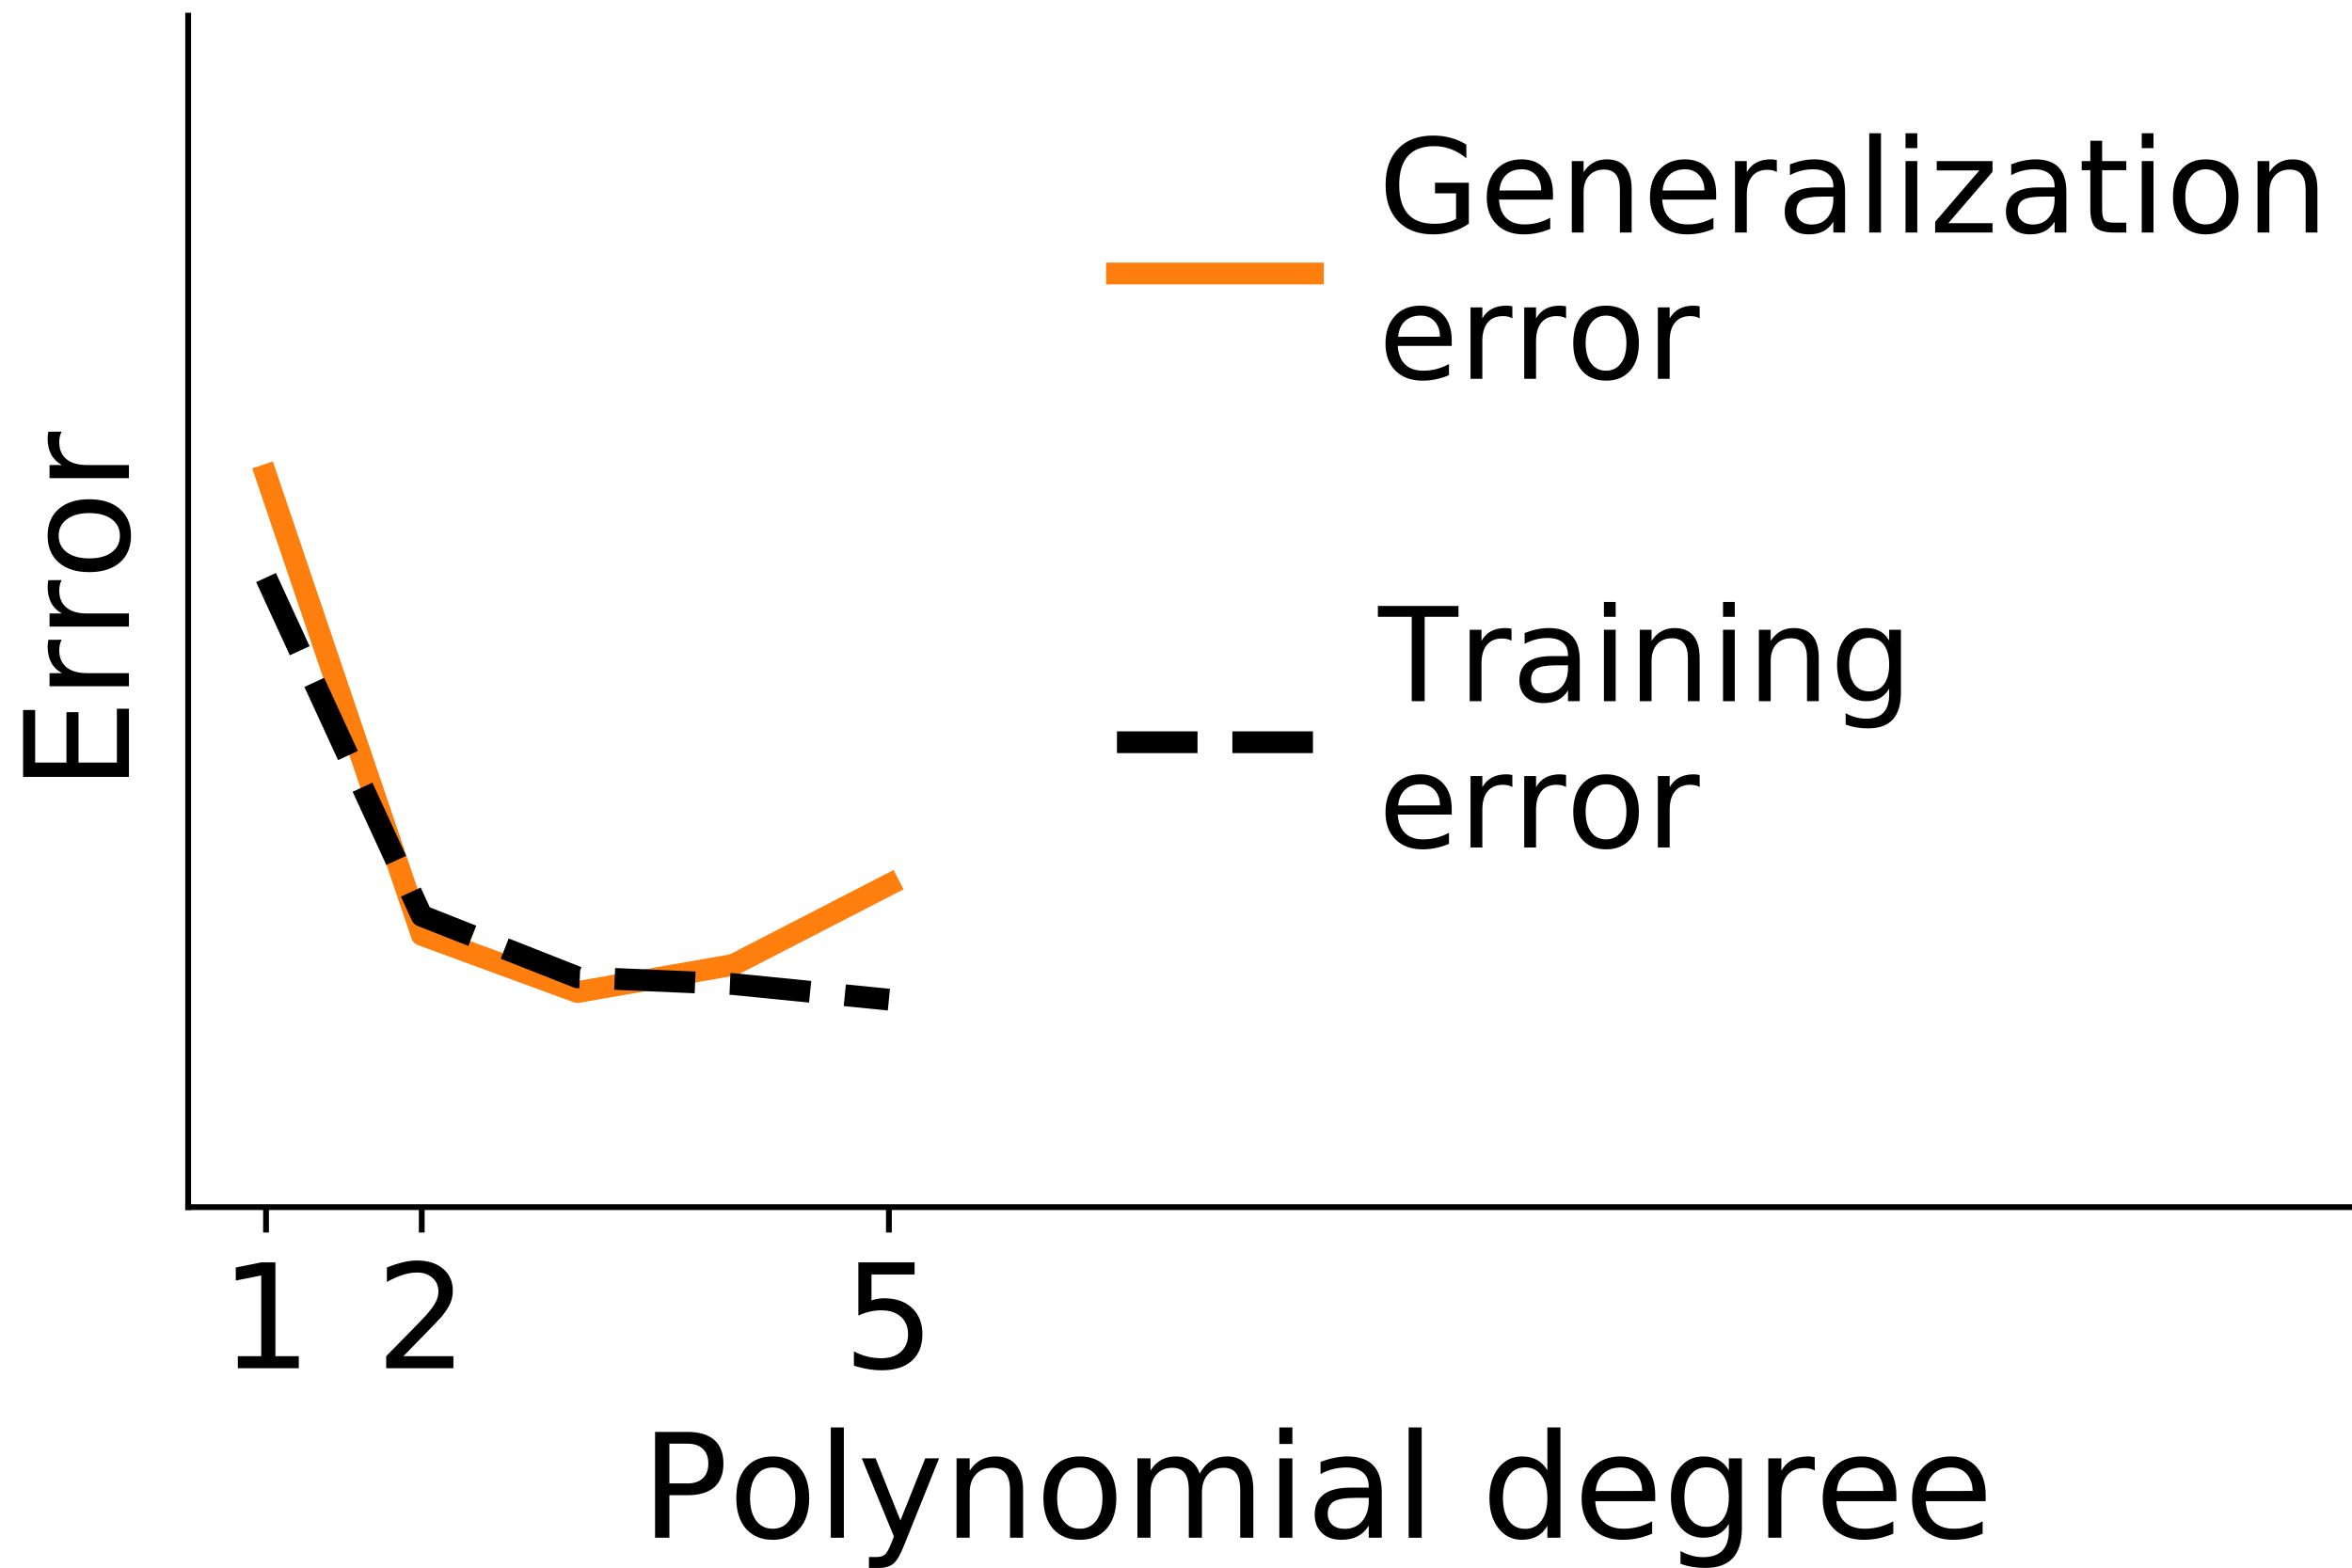
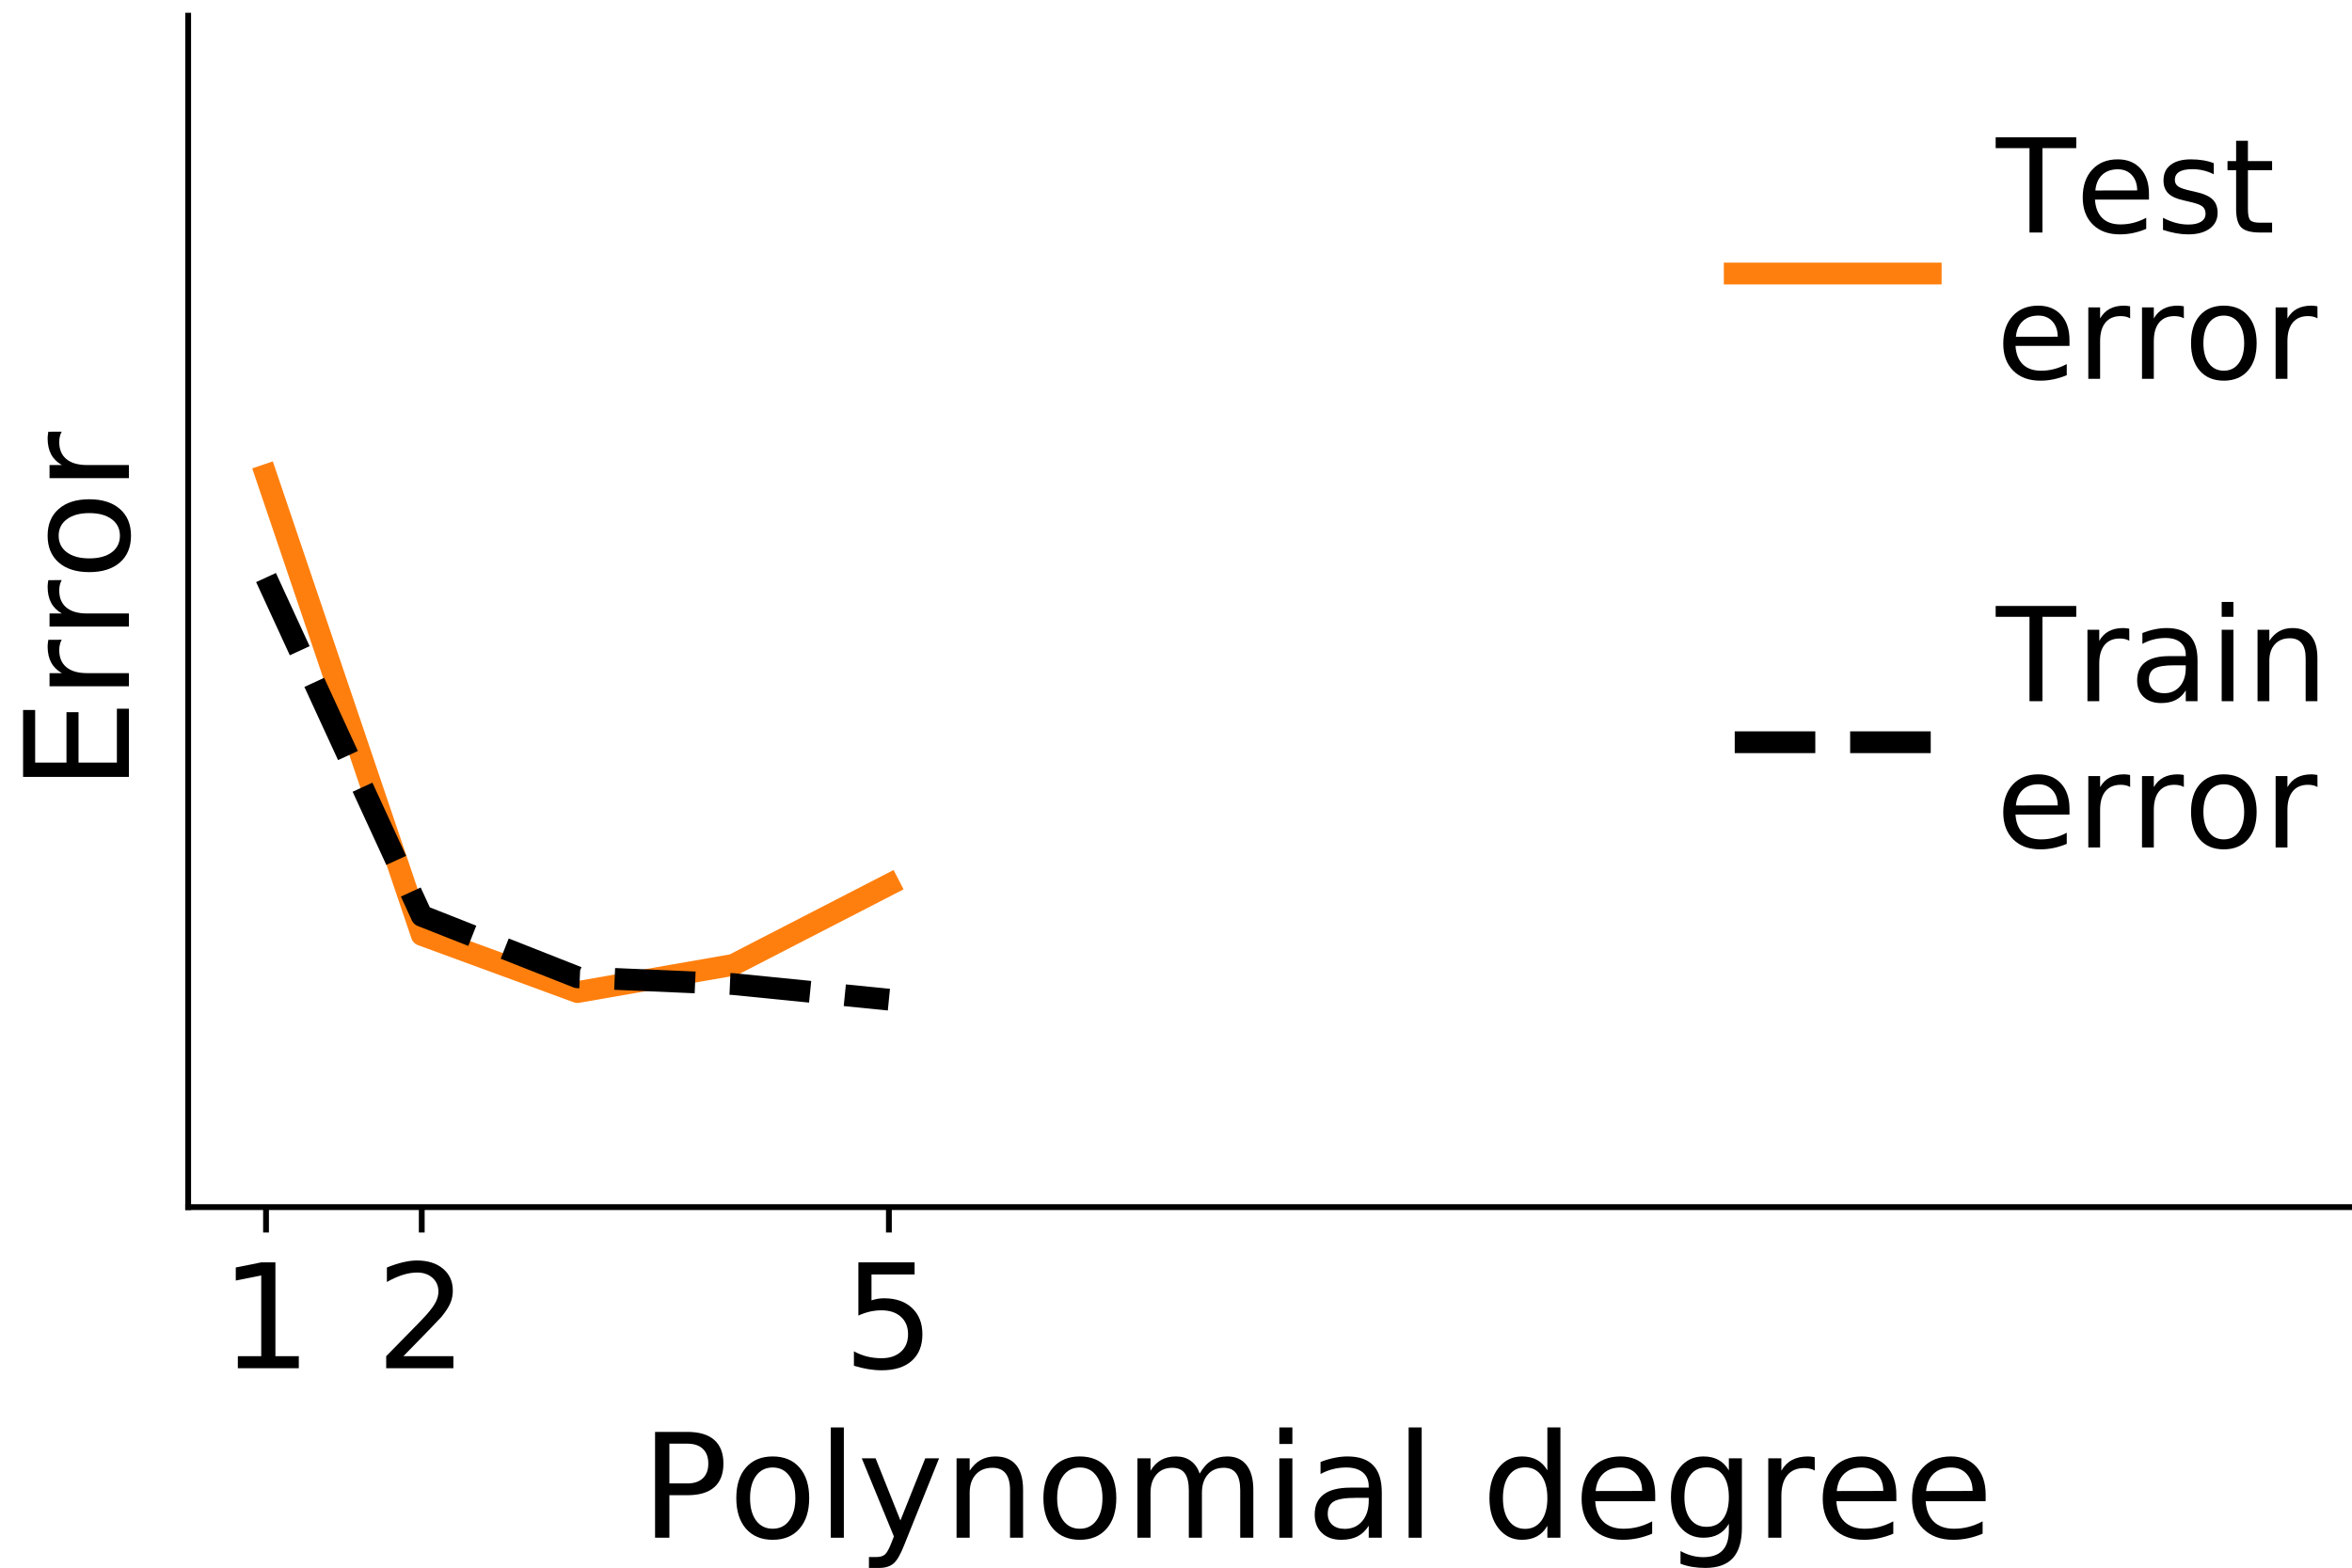
<svg xmlns="http://www.w3.org/2000/svg" xmlns:xlink="http://www.w3.org/1999/xlink" height="216pt" version="1.1" viewBox="0 0 324 216" width="324pt">
  <defs>
    <style type="text/css">
*{stroke-linecap:butt;stroke-linejoin:round;}
  </style>
  </defs>
  <g id="figure_1">
    <g id="patch_1">
      <path d="M 0 216  L 324 216  L 324 0  L 0 0  z " style="fill:none;" />
    </g>
    <g id="axes_1">
      <g id="patch_2">
        <path d="M 25.92 166.32  L 336.96 166.32  L 336.96 2.16  L 25.92 2.16  z " style="fill:none;" />
      </g>
      <g id="matplotlib.axis_1">
        <g id="xtick_1">
          <g id="line2d_1">
            <defs>
-               <path d="M 0 0  L 0 3.5  " id="me837323019" style="stroke:#000000;stroke-width:0.8;" />
+               <path d="M 0 0  L 0 3.5  " id="m16933ec440" style="stroke:#000000;stroke-width:0.8;" />
            </defs>
            <g>
-               <use style="stroke:#000000;stroke-width:0.8;" x="36.646" xlink:href="#me837323019" y="166.32" />
+               <use style="stroke:#000000;stroke-width:0.8;" x="36.646" xlink:href="#m16933ec440" y="166.32" />
            </g>
          </g>
          <g id="text_1">
            <defs>
              <path d="M 12.406 8.297  L 28.516 8.297  L 28.516 63.922  L 10.984 60.406  L 10.984 69.391  L 28.422 72.906  L 38.281 72.906  L 38.281 8.297  L 54.391 8.297  L 54.391 0  L 12.406 0  z " id="DejaVuSans-49" />
            </defs>
            <g transform="translate(30.28302 188.5169)scale(0.2 -0.2)">
              <use xlink:href="#DejaVuSans-49" />
            </g>
          </g>
        </g>
        <g id="xtick_2">
          <g id="line2d_2">
            <g>
-               <use style="stroke:#000000;stroke-width:0.8;" x="58.097" xlink:href="#me837323019" y="166.32" />
+               <use style="stroke:#000000;stroke-width:0.8;" x="58.097" xlink:href="#m16933ec440" y="166.32" />
            </g>
          </g>
          <g id="text_2">
            <defs>
              <path d="M 19.188 8.297  L 53.609 8.297  L 53.609 0  L 7.328 0  L 7.328 8.297  Q 12.938 14.109 22.625 23.891  Q 32.328 33.688 34.812 36.531  Q 39.547 41.844 41.422 45.531  Q 43.312 49.219 43.312 52.781  Q 43.312 58.594 39.234 62.25  Q 35.156 65.922 28.609 65.922  Q 23.969 65.922 18.812 64.312  Q 13.672 62.703 7.812 59.422  L 7.812 69.391  Q 13.766 71.781 18.938 73  Q 24.125 74.219 28.422 74.219  Q 39.75 74.219 46.484 68.547  Q 53.219 62.891 53.219 53.422  Q 53.219 48.922 51.531 44.891  Q 49.859 40.875 45.406 35.406  Q 44.188 33.984 37.641 27.219  Q 31.109 20.453 19.188 8.297  z " id="DejaVuSans-50" />
            </defs>
            <g transform="translate(51.73405 188.5169)scale(0.2 -0.2)">
              <use xlink:href="#DejaVuSans-50" />
            </g>
          </g>
        </g>
        <g id="xtick_3">
          <g id="line2d_3">
            <g>
-               <use style="stroke:#000000;stroke-width:0.8;" x="122.45" xlink:href="#me837323019" y="166.32" />
+               <use style="stroke:#000000;stroke-width:0.8;" x="122.45" xlink:href="#m16933ec440" y="166.32" />
            </g>
          </g>
          <g id="text_3">
            <defs>
              <path d="M 10.797 72.906  L 49.516 72.906  L 49.516 64.594  L 19.828 64.594  L 19.828 46.734  Q 21.969 47.469 24.109 47.828  Q 26.266 48.188 28.422 48.188  Q 40.625 48.188 47.75 41.5  Q 54.891 34.812 54.891 23.391  Q 54.891 11.625 47.562 5.094  Q 40.234 -1.422 26.906 -1.422  Q 22.312 -1.422 17.547 -0.641  Q 12.797 0.141 7.719 1.703  L 7.719 11.625  Q 12.109 9.234 16.797 8.062  Q 21.484 6.891 26.703 6.891  Q 35.156 6.891 40.078 11.328  Q 45.016 15.766 45.016 23.391  Q 45.016 31 40.078 35.438  Q 35.156 39.891 26.703 39.891  Q 22.75 39.891 18.812 39.016  Q 14.891 38.141 10.797 36.281  z " id="DejaVuSans-53" />
            </defs>
            <g transform="translate(116.0872 188.5169)scale(0.2 -0.2)">
              <use xlink:href="#DejaVuSans-53" />
            </g>
          </g>
        </g>
        <g id="text_4">
          <defs>
            <path d="M 19.672 64.797  L 19.672 37.406  L 32.078 37.406  Q 38.969 37.406 42.719 40.969  Q 46.484 44.531 46.484 51.125  Q 46.484 57.672 42.719 61.234  Q 38.969 64.797 32.078 64.797  z M 9.812 72.906  L 32.078 72.906  Q 44.344 72.906 50.609 67.359  Q 56.891 61.812 56.891 51.125  Q 56.891 40.328 50.609 34.812  Q 44.344 29.297 32.078 29.297  L 19.672 29.297  L 19.672 0  L 9.812 0  z " id="DejaVuSans-80" />
            <path d="M 30.609 48.391  Q 23.391 48.391 19.188 42.75  Q 14.984 37.109 14.984 27.297  Q 14.984 17.484 19.156 11.844  Q 23.344 6.203 30.609 6.203  Q 37.797 6.203 41.984 11.859  Q 46.188 17.531 46.188 27.297  Q 46.188 37.016 41.984 42.703  Q 37.797 48.391 30.609 48.391  z M 30.609 56  Q 42.328 56 49.016 48.375  Q 55.719 40.766 55.719 27.297  Q 55.719 13.875 49.016 6.219  Q 42.328 -1.422 30.609 -1.422  Q 18.844 -1.422 12.172 6.219  Q 5.516 13.875 5.516 27.297  Q 5.516 40.766 12.172 48.375  Q 18.844 56 30.609 56  z " id="DejaVuSans-111" />
            <path d="M 9.422 75.984  L 18.406 75.984  L 18.406 0  L 9.422 0  z " id="DejaVuSans-108" />
            <path d="M 32.172 -5.078  Q 28.375 -14.844 24.75 -17.812  Q 21.141 -20.797 15.094 -20.797  L 7.906 -20.797  L 7.906 -13.281  L 13.188 -13.281  Q 16.891 -13.281 18.938 -11.516  Q 21 -9.766 23.484 -3.219  L 25.094 0.875  L 2.984 54.688  L 12.5 54.688  L 29.594 11.922  L 46.688 54.688  L 56.203 54.688  z " id="DejaVuSans-121" />
            <path d="M 54.891 33.016  L 54.891 0  L 45.906 0  L 45.906 32.719  Q 45.906 40.484 42.875 44.328  Q 39.844 48.188 33.797 48.188  Q 26.516 48.188 22.312 43.547  Q 18.109 38.922 18.109 30.906  L 18.109 0  L 9.078 0  L 9.078 54.688  L 18.109 54.688  L 18.109 46.188  Q 21.344 51.125 25.703 53.562  Q 30.078 56 35.797 56  Q 45.219 56 50.047 50.172  Q 54.891 44.344 54.891 33.016  z " id="DejaVuSans-110" />
            <path d="M 52 44.188  Q 55.375 50.25 60.062 53.125  Q 64.75 56 71.094 56  Q 79.641 56 84.281 50.016  Q 88.922 44.047 88.922 33.016  L 88.922 0  L 79.891 0  L 79.891 32.719  Q 79.891 40.578 77.094 44.375  Q 74.312 48.188 68.609 48.188  Q 61.625 48.188 57.562 43.547  Q 53.516 38.922 53.516 30.906  L 53.516 0  L 44.484 0  L 44.484 32.719  Q 44.484 40.625 41.703 44.406  Q 38.922 48.188 33.109 48.188  Q 26.219 48.188 22.156 43.531  Q 18.109 38.875 18.109 30.906  L 18.109 0  L 9.078 0  L 9.078 54.688  L 18.109 54.688  L 18.109 46.188  Q 21.188 51.219 25.484 53.609  Q 29.781 56 35.688 56  Q 41.656 56 45.828 52.969  Q 50 49.953 52 44.188  z " id="DejaVuSans-109" />
            <path d="M 9.422 54.688  L 18.406 54.688  L 18.406 0  L 9.422 0  z M 9.422 75.984  L 18.406 75.984  L 18.406 64.594  L 9.422 64.594  z " id="DejaVuSans-105" />
            <path d="M 34.281 27.484  Q 23.391 27.484 19.188 25  Q 14.984 22.516 14.984 16.5  Q 14.984 11.719 18.141 8.906  Q 21.297 6.109 26.703 6.109  Q 34.188 6.109 38.703 11.406  Q 43.219 16.703 43.219 25.484  L 43.219 27.484  z M 52.203 31.203  L 52.203 0  L 43.219 0  L 43.219 8.297  Q 40.141 3.328 35.547 0.953  Q 30.953 -1.422 24.312 -1.422  Q 15.922 -1.422 10.953 3.297  Q 6 8.016 6 15.922  Q 6 25.141 12.172 29.828  Q 18.359 34.516 30.609 34.516  L 43.219 34.516  L 43.219 35.406  Q 43.219 41.609 39.141 45  Q 35.062 48.391 27.688 48.391  Q 23 48.391 18.547 47.266  Q 14.109 46.141 10.016 43.891  L 10.016 52.203  Q 14.938 54.109 19.578 55.047  Q 24.219 56 28.609 56  Q 40.484 56 46.344 49.844  Q 52.203 43.703 52.203 31.203  z " id="DejaVuSans-97" />
            <path id="DejaVuSans-32" />
            <path d="M 45.406 46.391  L 45.406 75.984  L 54.391 75.984  L 54.391 0  L 45.406 0  L 45.406 8.203  Q 42.578 3.328 38.25 0.953  Q 33.938 -1.422 27.875 -1.422  Q 17.969 -1.422 11.734 6.484  Q 5.516 14.406 5.516 27.297  Q 5.516 40.188 11.734 48.094  Q 17.969 56 27.875 56  Q 33.938 56 38.25 53.625  Q 42.578 51.266 45.406 46.391  z M 14.797 27.297  Q 14.797 17.391 18.875 11.75  Q 22.953 6.109 30.078 6.109  Q 37.203 6.109 41.297 11.75  Q 45.406 17.391 45.406 27.297  Q 45.406 37.203 41.297 42.844  Q 37.203 48.484 30.078 48.484  Q 22.953 48.484 18.875 42.844  Q 14.797 37.203 14.797 27.297  z " id="DejaVuSans-100" />
            <path d="M 56.203 29.594  L 56.203 25.203  L 14.891 25.203  Q 15.484 15.922 20.484 11.062  Q 25.484 6.203 34.422 6.203  Q 39.594 6.203 44.453 7.469  Q 49.312 8.734 54.109 11.281  L 54.109 2.781  Q 49.266 0.734 44.188 -0.344  Q 39.109 -1.422 33.891 -1.422  Q 20.797 -1.422 13.156 6.188  Q 5.516 13.812 5.516 26.812  Q 5.516 40.234 12.766 48.109  Q 20.016 56 32.328 56  Q 43.359 56 49.781 48.891  Q 56.203 41.797 56.203 29.594  z M 47.219 32.234  Q 47.125 39.594 43.094 43.984  Q 39.062 48.391 32.422 48.391  Q 24.906 48.391 20.391 44.141  Q 15.875 39.891 15.188 32.172  z " id="DejaVuSans-101" />
            <path d="M 45.406 27.984  Q 45.406 37.75 41.375 43.109  Q 37.359 48.484 30.078 48.484  Q 22.859 48.484 18.828 43.109  Q 14.797 37.75 14.797 27.984  Q 14.797 18.266 18.828 12.891  Q 22.859 7.516 30.078 7.516  Q 37.359 7.516 41.375 12.891  Q 45.406 18.266 45.406 27.984  z M 54.391 6.781  Q 54.391 -7.172 48.188 -13.984  Q 42 -20.797 29.203 -20.797  Q 24.469 -20.797 20.266 -20.094  Q 16.062 -19.391 12.109 -17.922  L 12.109 -9.188  Q 16.062 -11.328 19.922 -12.344  Q 23.781 -13.375 27.781 -13.375  Q 36.625 -13.375 41.016 -8.766  Q 45.406 -4.156 45.406 5.172  L 45.406 9.625  Q 42.625 4.781 38.281 2.391  Q 33.938 0 27.875 0  Q 17.828 0 11.672 7.656  Q 5.516 15.328 5.516 27.984  Q 5.516 40.672 11.672 48.328  Q 17.828 56 27.875 56  Q 33.938 56 38.281 53.609  Q 42.625 51.219 45.406 46.391  L 45.406 54.688  L 54.391 54.688  z " id="DejaVuSans-103" />
            <path d="M 41.109 46.297  Q 39.594 47.172 37.812 47.578  Q 36.031 48 33.891 48  Q 26.266 48 22.188 43.047  Q 18.109 38.094 18.109 28.812  L 18.109 0  L 9.078 0  L 9.078 54.688  L 18.109 54.688  L 18.109 46.188  Q 20.953 51.172 25.484 53.578  Q 30.031 56 36.531 56  Q 37.453 56 38.578 55.875  Q 39.703 55.766 41.062 55.516  z " id="DejaVuSans-114" />
          </defs>
          <g transform="translate(88.27594 211.8731)scale(0.2 -0.2)">
            <use xlink:href="#DejaVuSans-80" />
            <use x="60.256" xlink:href="#DejaVuSans-111" />
            <use x="121.438" xlink:href="#DejaVuSans-108" />
            <use x="149.221" xlink:href="#DejaVuSans-121" />
            <use x="208.4" xlink:href="#DejaVuSans-110" />
            <use x="271.779" xlink:href="#DejaVuSans-111" />
            <use x="332.961" xlink:href="#DejaVuSans-109" />
            <use x="430.373" xlink:href="#DejaVuSans-105" />
            <use x="458.156" xlink:href="#DejaVuSans-97" />
            <use x="519.436" xlink:href="#DejaVuSans-108" />
            <use x="547.219" xlink:href="#DejaVuSans-32" />
            <use x="579.006" xlink:href="#DejaVuSans-100" />
            <use x="642.482" xlink:href="#DejaVuSans-101" />
            <use x="704.006" xlink:href="#DejaVuSans-103" />
            <use x="767.482" xlink:href="#DejaVuSans-114" />
            <use x="808.564" xlink:href="#DejaVuSans-101" />
            <use x="870.088" xlink:href="#DejaVuSans-101" />
          </g>
        </g>
      </g>
      <g id="matplotlib.axis_2">
        <g id="text_5">
          <defs>
            <path d="M 9.812 72.906  L 55.906 72.906  L 55.906 64.594  L 19.672 64.594  L 19.672 43.016  L 54.391 43.016  L 54.391 34.719  L 19.672 34.719  L 19.672 8.297  L 56.781 8.297  L 56.781 0  L 9.812 0  z " id="DejaVuSans-69" />
          </defs>
          <g transform="translate(17.76063 109.0056)rotate(-90)scale(0.2 -0.2)">
            <use xlink:href="#DejaVuSans-69" />
            <use x="63.184" xlink:href="#DejaVuSans-114" />
            <use x="104.281" xlink:href="#DejaVuSans-114" />
            <use x="145.363" xlink:href="#DejaVuSans-111" />
            <use x="206.545" xlink:href="#DejaVuSans-114" />
          </g>
        </g>
      </g>
      <g id="line2d_4">
-         <path clip-path="url(#p94c3707145)" d="M 36.646 65.472  L 58.097 128.817  L 79.548 136.69  L 100.999 132.943  L 122.45 121.89  " style="fill:none;stroke:#ff7f0e;stroke-linecap:square;stroke-width:3;" />
+         <path clip-path="url(#p7b3366aaf3)" d="M 36.646 65.472  L 58.097 128.817  L 79.548 136.69  L 100.999 132.943  L 122.45 121.89  " style="fill:none;stroke:#ff7f0e;stroke-linecap:square;stroke-width:3;" />
      </g>
      <g id="line2d_5">
-         <path clip-path="url(#p94c3707145)" d="M 36.646 79.575  L 58.097 126.19  L 79.548 134.654  L 100.999 135.588  L 122.45 137.733  " style="fill:none;stroke:#000000;stroke-dasharray:11.1,4.8;stroke-dashoffset:0;stroke-width:3;" />
+         <path clip-path="url(#p7b3366aaf3)" d="M 36.646 79.575  L 58.097 126.19  L 79.548 134.654  L 100.999 135.588  L 122.45 137.733  " style="fill:none;stroke:#000000;stroke-dasharray:11.1,4.8;stroke-dashoffset:0;stroke-width:3;" />
      </g>
      <g id="patch_3">
        <path d="M 25.92 166.32  L 25.92 2.16  " style="fill:none;stroke:#000000;stroke-linecap:square;stroke-linejoin:miter;stroke-width:0.8;" />
      </g>
      <g id="patch_4">
        <path d="M 25.92 166.32  L 325 166.32  " style="fill:none;stroke:#000000;stroke-linecap:square;stroke-linejoin:miter;stroke-width:0.8;" />
      </g>
      <g id="legend_1">
        <g id="line2d_6">
-           <path d="M 153.866 37.687  L 180.866 37.687  " style="fill:none;stroke:#ff7f0e;stroke-linecap:square;stroke-width:3;" />
+           <path d="M 238.967 37.687  L 265.967 37.687  " style="fill:none;stroke:#ff7f0e;stroke-linecap:square;stroke-width:3;" />
        </g>
        <g id="line2d_7" />
        <g id="text_6">
          <defs>
-             <path d="M 59.516 10.406  L 59.516 29.984  L 43.406 29.984  L 43.406 38.094  L 69.281 38.094  L 69.281 6.781  Q 63.578 2.734 56.688 0.656  Q 49.812 -1.422 42 -1.422  Q 24.906 -1.422 15.25 8.562  Q 5.609 18.562 5.609 36.375  Q 5.609 54.25 15.25 64.234  Q 24.906 74.219 42 74.219  Q 49.125 74.219 55.547 72.453  Q 61.969 70.703 67.391 67.281  L 67.391 56.781  Q 61.922 61.422 55.766 63.766  Q 49.609 66.109 42.828 66.109  Q 29.438 66.109 22.719 58.641  Q 16.016 51.172 16.016 36.375  Q 16.016 21.625 22.719 14.156  Q 29.438 6.688 42.828 6.688  Q 48.047 6.688 52.141 7.594  Q 56.25 8.5 59.516 10.406  z " id="DejaVuSans-71" />
-             <path d="M 5.516 54.688  L 48.188 54.688  L 48.188 46.484  L 14.406 7.172  L 48.188 7.172  L 48.188 0  L 4.297 0  L 4.297 8.203  L 38.094 47.516  L 5.516 47.516  z " id="DejaVuSans-122" />
+             <path d="M -0.297 72.906  L 61.375 72.906  L 61.375 64.594  L 35.5 64.594  L 35.5 0  L 25.594 0  L 25.594 64.594  L -0.297 64.594  z " id="DejaVuSans-84" />
+             <path d="M 44.281 53.078  L 44.281 44.578  Q 40.484 46.531 36.375 47.5  Q 32.281 48.484 27.875 48.484  Q 21.188 48.484 17.844 46.438  Q 14.5 44.391 14.5 40.281  Q 14.5 37.156 16.891 35.375  Q 19.281 33.594 26.516 31.984  L 29.594 31.297  Q 39.156 29.25 43.188 25.516  Q 47.219 21.781 47.219 15.094  Q 47.219 7.469 41.188 3.016  Q 35.156 -1.422 24.609 -1.422  Q 20.219 -1.422 15.453 -0.562  Q 10.688 0.297 5.422 2  L 5.422 11.281  Q 10.406 8.688 15.234 7.391  Q 20.062 6.109 24.812 6.109  Q 31.156 6.109 34.562 8.281  Q 37.984 10.453 37.984 14.406  Q 37.984 18.062 35.516 20.016  Q 33.062 21.969 24.703 23.781  L 21.578 24.516  Q 13.234 26.266 9.516 29.906  Q 5.812 33.547 5.812 39.891  Q 5.812 47.609 11.281 51.797  Q 16.75 56 26.812 56  Q 31.781 56 36.172 55.266  Q 40.578 54.547 44.281 53.078  z " id="DejaVuSans-115" />
            <path d="M 18.312 70.219  L 18.312 54.688  L 36.812 54.688  L 36.812 47.703  L 18.312 47.703  L 18.312 18.016  Q 18.312 11.328 20.141 9.422  Q 21.969 7.516 27.594 7.516  L 36.812 7.516  L 36.812 0  L 27.594 0  Q 17.188 0 13.234 3.875  Q 9.281 7.766 9.281 18.016  L 9.281 47.703  L 2.688 47.703  L 2.688 54.688  L 9.281 54.688  L 9.281 70.219  z " id="DejaVuSans-116" />
          </defs>
-           <g transform="translate(189.8663 32.03719)scale(0.18 -0.18)">
-             <use xlink:href="#DejaVuSans-71" />
-             <use x="77.49" xlink:href="#DejaVuSans-101" />
-             <use x="139.014" xlink:href="#DejaVuSans-110" />
-             <use x="202.393" xlink:href="#DejaVuSans-101" />
-             <use x="263.916" xlink:href="#DejaVuSans-114" />
-             <use x="305.029" xlink:href="#DejaVuSans-97" />
-             <use x="366.309" xlink:href="#DejaVuSans-108" />
-             <use x="394.092" xlink:href="#DejaVuSans-105" />
-             <use x="421.875" xlink:href="#DejaVuSans-122" />
-             <use x="474.365" xlink:href="#DejaVuSans-97" />
-             <use x="535.645" xlink:href="#DejaVuSans-116" />
-             <use x="574.854" xlink:href="#DejaVuSans-105" />
-             <use x="602.637" xlink:href="#DejaVuSans-111" />
-             <use x="663.818" xlink:href="#DejaVuSans-110" />
+           <g transform="translate(274.9669 32.03719)scale(0.18 -0.18)">
+             <use xlink:href="#DejaVuSans-84" />
+             <use x="60.818" xlink:href="#DejaVuSans-101" />
+             <use x="122.342" xlink:href="#DejaVuSans-115" />
+             <use x="174.441" xlink:href="#DejaVuSans-116" />
          </g>
-           <g transform="translate(189.8663 52.19325)scale(0.18 -0.18)">
+           <g transform="translate(274.9669 52.19325)scale(0.18 -0.18)">
            <use xlink:href="#DejaVuSans-101" />
            <use x="61.523" xlink:href="#DejaVuSans-114" />
            <use x="102.621" xlink:href="#DejaVuSans-114" />
            <use x="143.703" xlink:href="#DejaVuSans-111" />
            <use x="204.885" xlink:href="#DejaVuSans-114" />
          </g>
        </g>
        <g id="line2d_8">
-           <path d="M 153.866 102.264  L 180.866 102.264  " style="fill:none;stroke:#000000;stroke-dasharray:11.1,4.8;stroke-dashoffset:0;stroke-width:3;" />
+           <path d="M 238.967 102.264  L 265.967 102.264  " style="fill:none;stroke:#000000;stroke-dasharray:11.1,4.8;stroke-dashoffset:0;stroke-width:3;" />
        </g>
        <g id="line2d_9" />
        <g id="text_7">
-           <defs>
-             <path d="M -0.297 72.906  L 61.375 72.906  L 61.375 64.594  L 35.5 64.594  L 35.5 0  L 25.594 0  L 25.594 64.594  L -0.297 64.594  z " id="DejaVuSans-84" />
-           </defs>
-           <g transform="translate(189.8663 96.61387)scale(0.18 -0.18)">
+           <g transform="translate(274.9669 96.61387)scale(0.18 -0.18)">
            <use xlink:href="#DejaVuSans-84" />
            <use x="60.865" xlink:href="#DejaVuSans-114" />
            <use x="101.979" xlink:href="#DejaVuSans-97" />
            <use x="163.258" xlink:href="#DejaVuSans-105" />
            <use x="191.041" xlink:href="#DejaVuSans-110" />
-             <use x="254.42" xlink:href="#DejaVuSans-105" />
-             <use x="282.203" xlink:href="#DejaVuSans-110" />
-             <use x="345.582" xlink:href="#DejaVuSans-103" />
          </g>
-           <g transform="translate(189.8663 116.7699)scale(0.18 -0.18)">
+           <g transform="translate(274.9669 116.7699)scale(0.18 -0.18)">
            <use xlink:href="#DejaVuSans-101" />
            <use x="61.523" xlink:href="#DejaVuSans-114" />
            <use x="102.621" xlink:href="#DejaVuSans-114" />
            <use x="143.703" xlink:href="#DejaVuSans-111" />
            <use x="204.885" xlink:href="#DejaVuSans-114" />
          </g>
        </g>
      </g>
    </g>
  </g>
  <defs>
-     <clipPath id="p94c3707145">
+     <clipPath id="p7b3366aaf3">
      <rect height="164.16" width="311.04" x="25.92" y="2.16" />
    </clipPath>
  </defs>
</svg>
